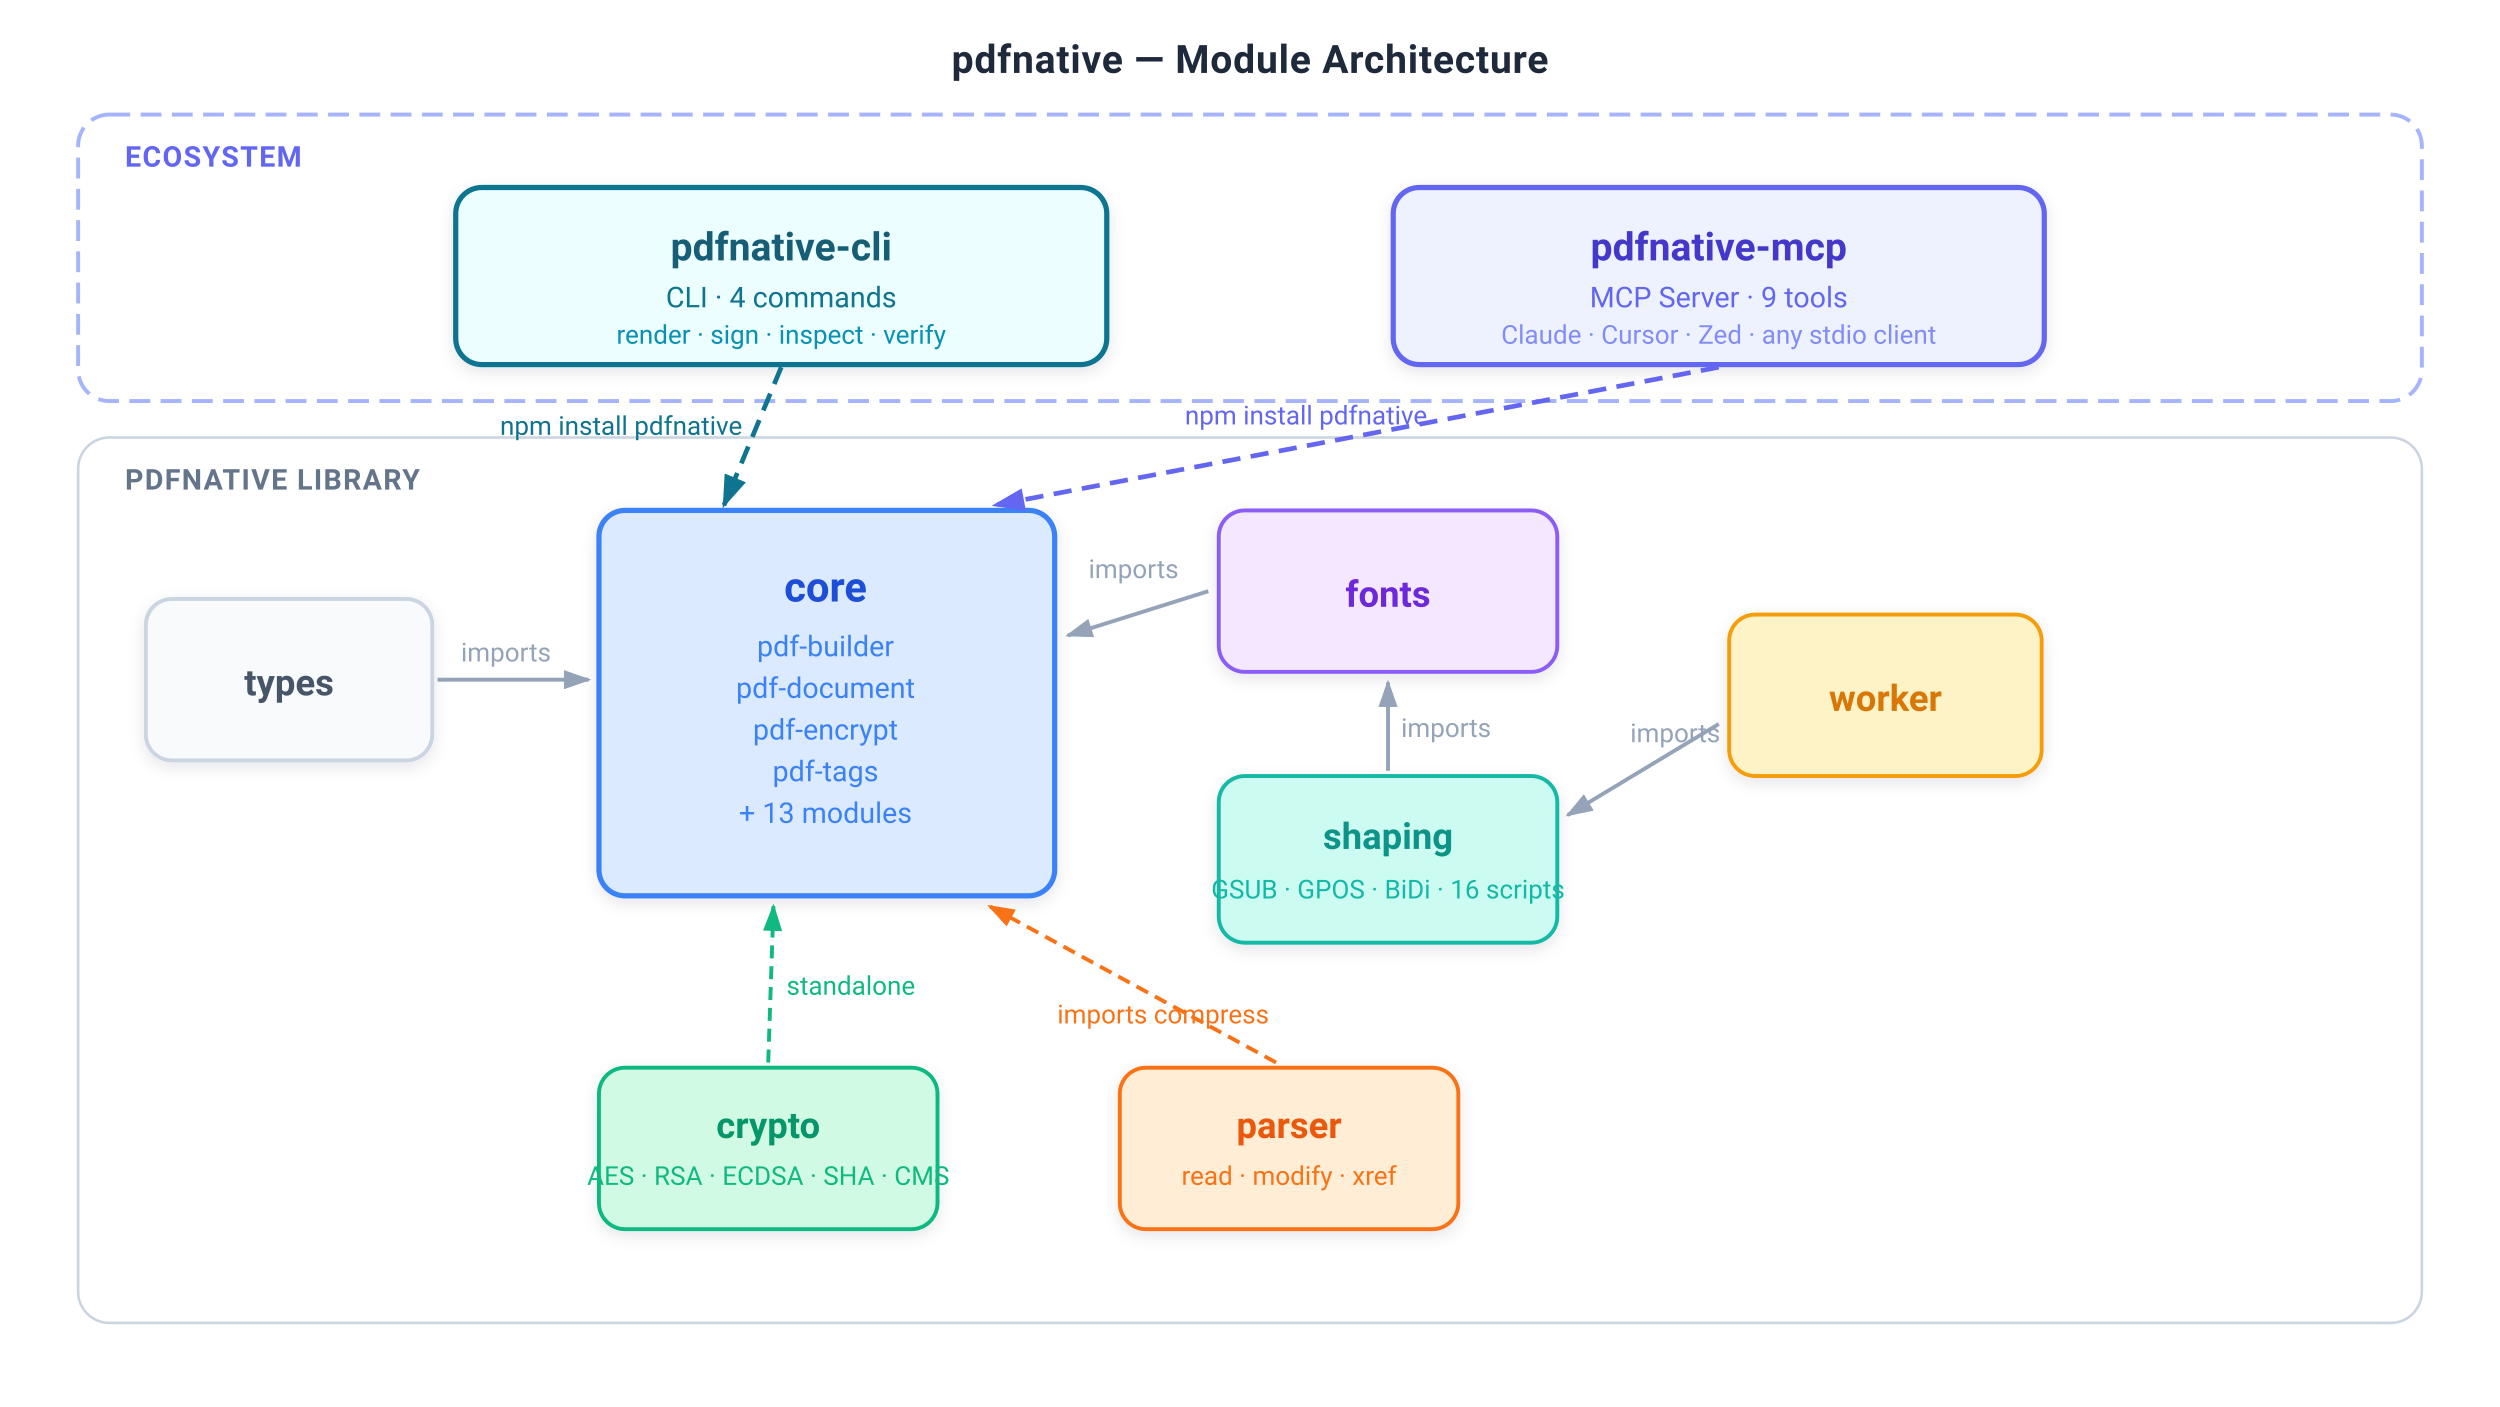
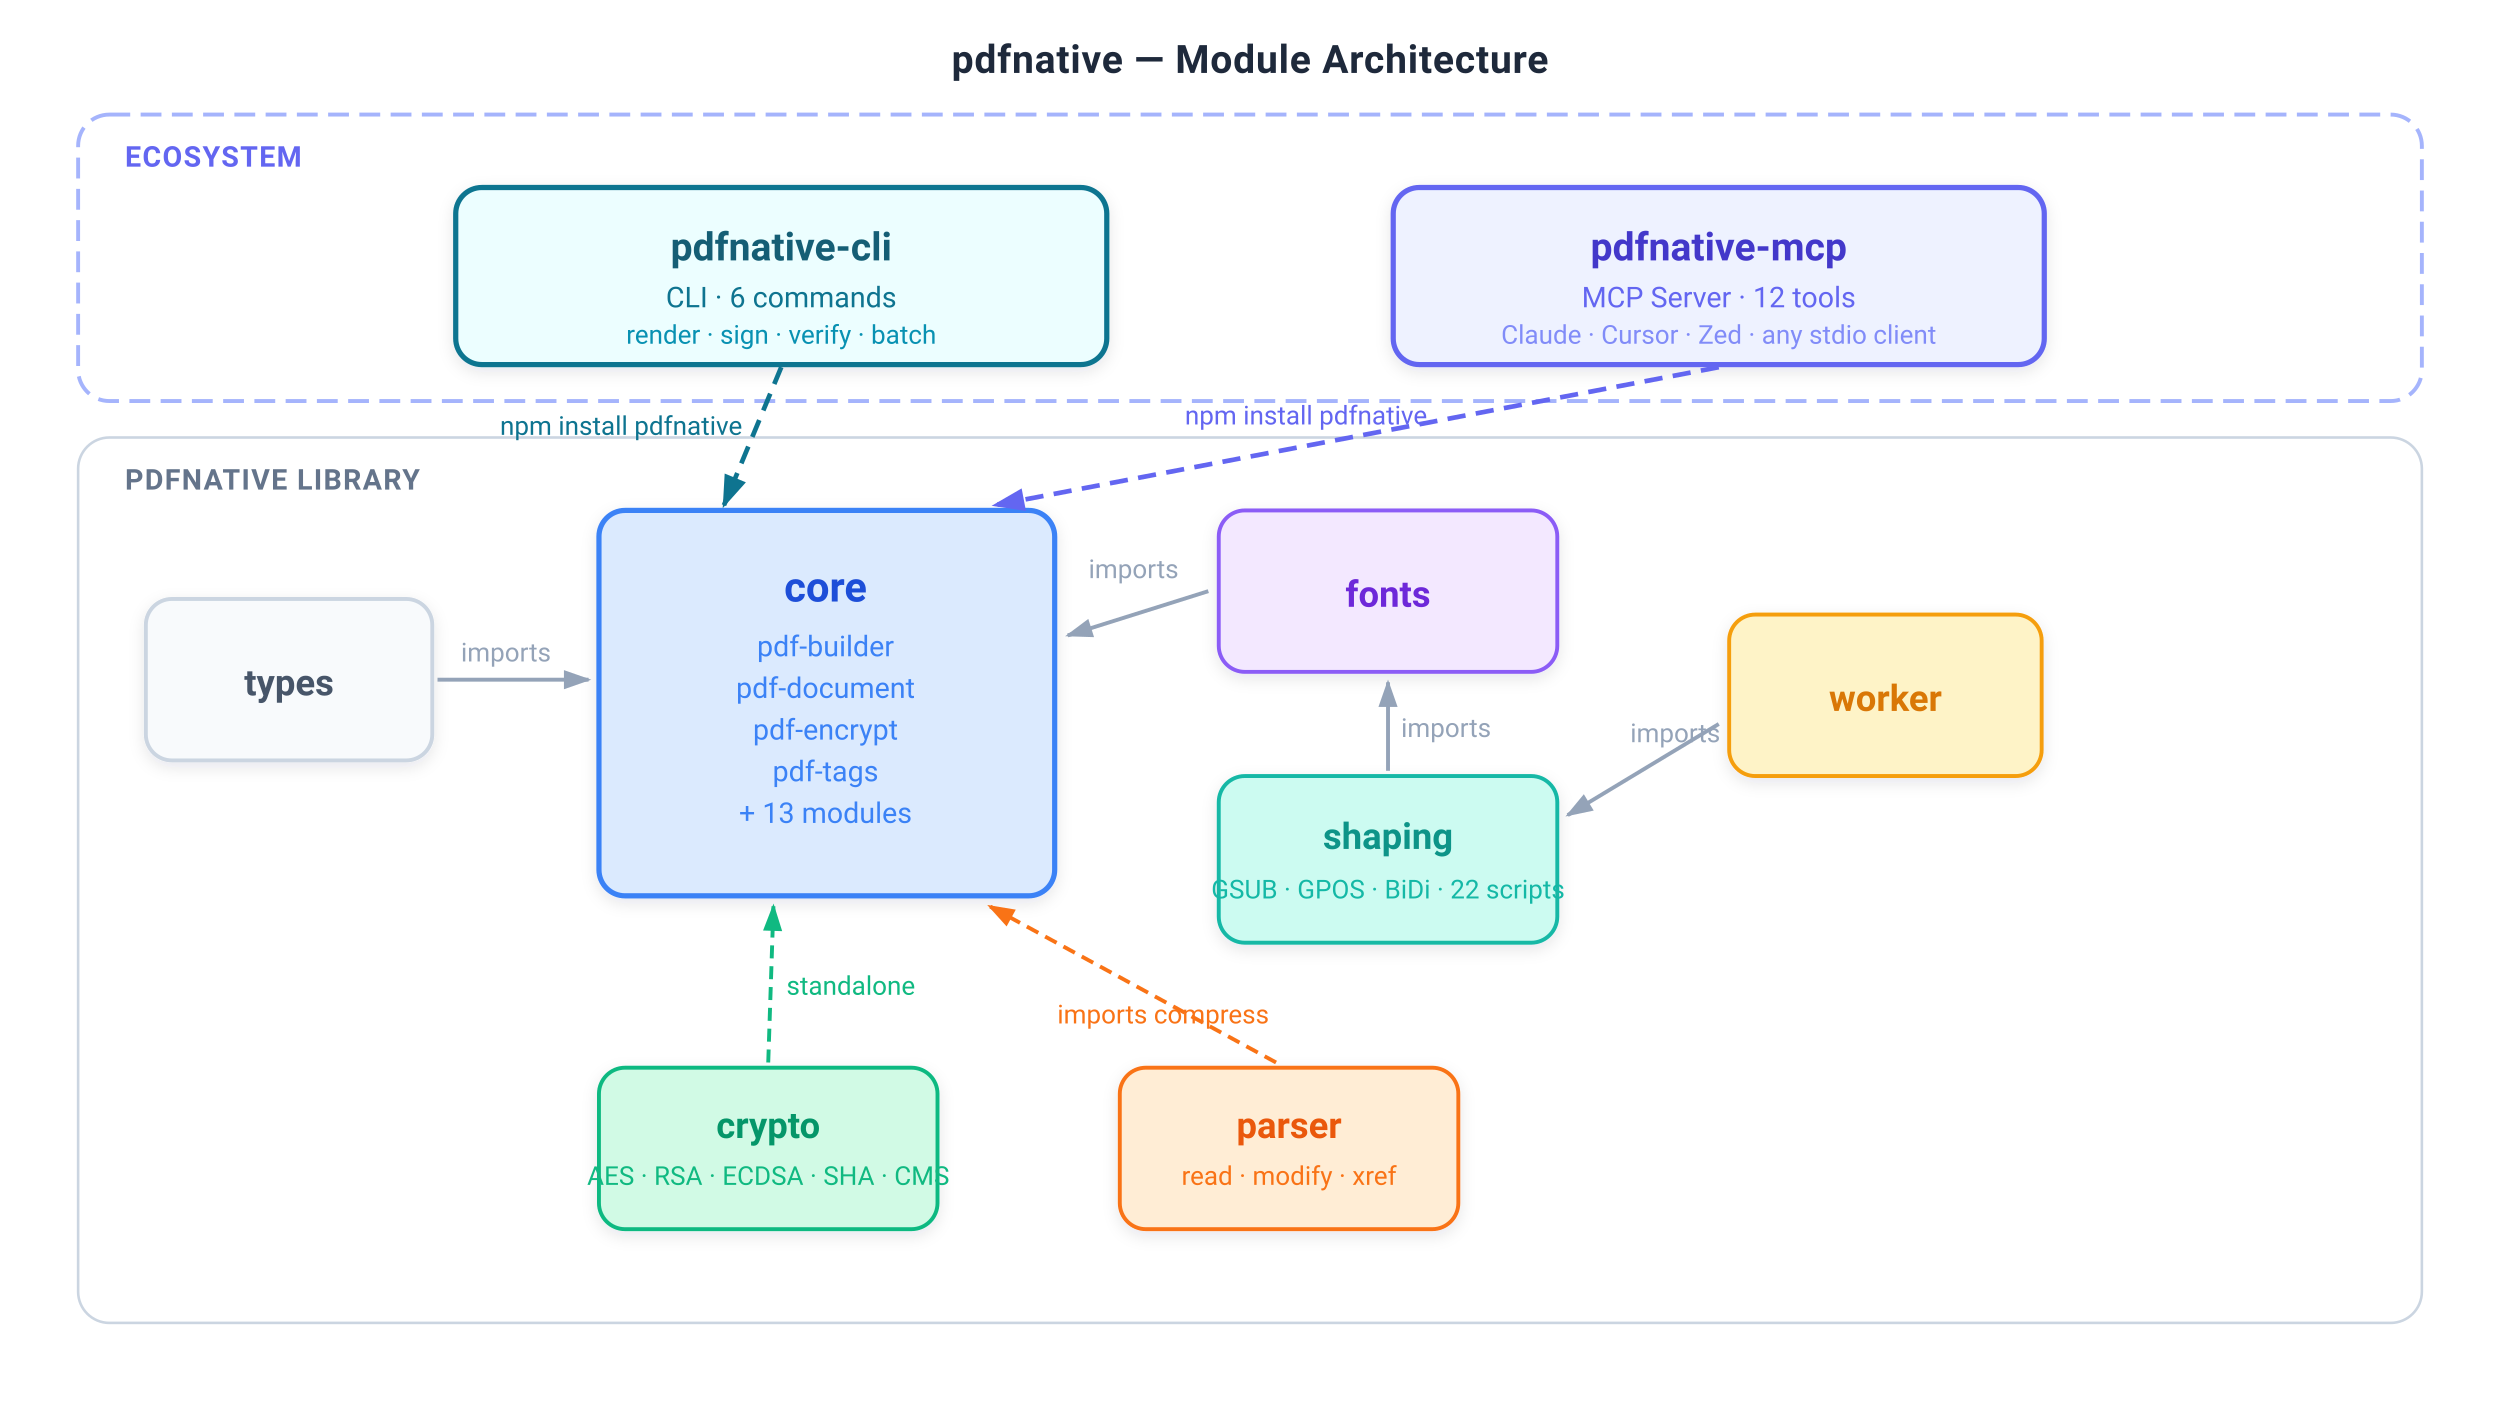
<svg xmlns="http://www.w3.org/2000/svg" viewBox="0 0 960 540" font-family="-apple-system,BlinkMacSystemFont,'Segoe UI',Roboto,sans-serif">
  <defs>
    <marker id="arrow" viewBox="0 0 10 7" refX="9" refY="3.5" markerWidth="7" markerHeight="5" orient="auto-start-reverse">
      <polygon points="0 0, 10 3.5, 0 7" fill="#94A3B8" />
    </marker>
    <marker id="arrow-mcp" viewBox="0 0 10 7" refX="9" refY="3.5" markerWidth="7" markerHeight="5" orient="auto-start-reverse">
      <polygon points="0 0, 10 3.5, 0 7" fill="#6366F1" />
    </marker>
    <marker id="arrow-cli" viewBox="0 0 10 7" refX="9" refY="3.5" markerWidth="7" markerHeight="5" orient="auto-start-reverse">
      <polygon points="0 0, 10 3.5, 0 7" fill="#0E7490" />
    </marker>
    <marker id="arrow-green" viewBox="0 0 10 7" refX="9" refY="3.5" markerWidth="7" markerHeight="5" orient="auto-start-reverse">
      <polygon points="0 0, 10 3.5, 0 7" fill="#10B981" />
    </marker>
    <marker id="arrow-orange" viewBox="0 0 10 7" refX="9" refY="3.5" markerWidth="7" markerHeight="5" orient="auto-start-reverse">
      <polygon points="0 0, 10 3.5, 0 7" fill="#F97316" />
    </marker>
    <filter id="shadow" x="-10%" y="-10%" width="120%" height="130%">
      <feDropShadow dx="0" dy="2" stdDeviation="3" flood-color="#0F172A" flood-opacity="0.10" />
    </filter>
  </defs>
  <text x="480" y="28" text-anchor="middle" font-size="15" font-weight="700" fill="#1E293B" letter-spacing="0.3">pdfnative — Module Architecture</text>
  <rect x="30" y="44" width="900" height="110" rx="12" fill="none" stroke="#A5B4FC" stroke-width="1.5" stroke-dasharray="8,4" />
  <text x="48" y="64" font-size="11" font-weight="600" fill="#6366F1" letter-spacing="0.5">ECOSYSTEM</text>
  <rect x="175" y="72" width="250" height="68" rx="10" fill="#ECFEFF" stroke="#0E7490" stroke-width="2" filter="url(#shadow)" />
  <text x="300" y="100" text-anchor="middle" font-size="15" font-weight="700" fill="#155E75">pdfnative-cli</text>
-   <text x="300" y="118" text-anchor="middle" font-size="11" fill="#0E7490">CLI · 4 commands</text>
-   <text x="300" y="132" text-anchor="middle" font-size="10" fill="#0891B2">render · sign · inspect · verify</text>
+   <text x="300" y="118" text-anchor="middle" font-size="11" fill="#0E7490">CLI · 6 commands</text>
+   <text x="300" y="132" text-anchor="middle" font-size="10" fill="#0891B2">render · sign · verify · batch</text>
  <rect x="535" y="72" width="250" height="68" rx="10" fill="#EEF2FF" stroke="#6366F1" stroke-width="2" filter="url(#shadow)" />
  <text x="660" y="100" text-anchor="middle" font-size="15" font-weight="700" fill="#4338CA">pdfnative-mcp</text>
-   <text x="660" y="118" text-anchor="middle" font-size="11" fill="#6366F1">MCP Server · 9 tools</text>
+   <text x="660" y="118" text-anchor="middle" font-size="11" fill="#6366F1">MCP Server · 12 tools</text>
  <text x="660" y="132" text-anchor="middle" font-size="10" fill="#818CF8">Claude · Cursor · Zed · any stdio client</text>
  <rect x="30" y="168" width="900" height="340" rx="12" fill="none" stroke="#CBD5E1" stroke-width="1" stroke-dasharray="0" />
  <text x="48" y="188" font-size="11" font-weight="600" fill="#64748B" letter-spacing="0.5">PDFNATIVE LIBRARY</text>
  <rect x="56" y="230" width="110" height="62" rx="10" fill="#F8FAFC" stroke="#CBD5E1" stroke-width="1.5" filter="url(#shadow)" />
  <text x="111" y="267" text-anchor="middle" font-size="14" font-weight="600" fill="#475569">types</text>
  <rect x="230" y="196" width="175" height="148" rx="10" fill="#DBEAFE" stroke="#3B82F6" stroke-width="2" filter="url(#shadow)" />
  <text x="317" y="231" text-anchor="middle" font-size="16" font-weight="700" fill="#1D4ED8">core</text>
  <text x="317" y="252" text-anchor="middle" font-size="11" fill="#3B82F6">pdf-builder</text>
  <text x="317" y="268" text-anchor="middle" font-size="11" fill="#3B82F6">pdf-document</text>
  <text x="317" y="284" text-anchor="middle" font-size="11" fill="#3B82F6">pdf-encrypt</text>
  <text x="317" y="300" text-anchor="middle" font-size="11" fill="#3B82F6">pdf-tags</text>
  <text x="317" y="316" text-anchor="middle" font-size="11" fill="#3B82F6">+ 13 modules</text>
  <rect x="468" y="196" width="130" height="62" rx="10" fill="#F3E8FF" stroke="#8B5CF6" stroke-width="1.5" filter="url(#shadow)" />
  <text x="533" y="233" text-anchor="middle" font-size="14" font-weight="600" fill="#6D28D9">fonts</text>
  <rect x="468" y="298" width="130" height="64" rx="10" fill="#CCFBF1" stroke="#14B8A6" stroke-width="1.5" filter="url(#shadow)" />
  <text x="533" y="326" text-anchor="middle" font-size="14" font-weight="600" fill="#0D9488">shaping</text>
-   <text x="533" y="345" text-anchor="middle" font-size="10" fill="#14B8A6">GSUB · GPOS · BiDi · 16 scripts</text>
+   <text x="533" y="345" text-anchor="middle" font-size="10" fill="#14B8A6">GSUB · GPOS · BiDi · 22 scripts</text>
  <rect x="664" y="236" width="120" height="62" rx="10" fill="#FEF3C7" stroke="#F59E0B" stroke-width="1.5" filter="url(#shadow)" />
  <text x="724" y="273" text-anchor="middle" font-size="14" font-weight="600" fill="#D97706">worker</text>
  <rect x="230" y="410" width="130" height="62" rx="10" fill="#D1FAE5" stroke="#10B981" stroke-width="1.5" filter="url(#shadow)" />
  <text x="295" y="437" text-anchor="middle" font-size="14" font-weight="600" fill="#059669">crypto</text>
  <text x="295" y="455" text-anchor="middle" font-size="10" fill="#10B981">AES · RSA · ECDSA · SHA · CMS</text>
  <rect x="430" y="410" width="130" height="62" rx="10" fill="#FFEDD5" stroke="#F97316" stroke-width="1.5" filter="url(#shadow)" />
  <text x="495" y="437" text-anchor="middle" font-size="14" font-weight="600" fill="#EA580C">parser</text>
  <text x="495" y="455" text-anchor="middle" font-size="10" fill="#F97316">read · modify · xref</text>
  <line x1="300" y1="141" x2="278" y2="194" stroke="#0E7490" stroke-width="1.8" stroke-dasharray="7,4" marker-end="url(#arrow-cli)" />
  <text x="192" y="167" font-size="10" fill="#0E7490">npm install pdfnative</text>
  <line x1="660" y1="141" x2="382" y2="194" stroke="#6366F1" stroke-width="1.8" stroke-dasharray="7,4" marker-end="url(#arrow-mcp)" />
  <text x="455" y="163" font-size="10" fill="#6366F1">npm install pdfnative</text>
  <line x1="168" y1="261" x2="226" y2="261" stroke="#94A3B8" stroke-width="1.5" marker-end="url(#arrow)" />
  <text x="177" y="254" font-size="10" fill="#94A3B8">imports</text>
  <line x1="464" y1="227" x2="410" y2="244" stroke="#94A3B8" stroke-width="1.5" marker-end="url(#arrow)" />
  <text x="418" y="222" font-size="10" fill="#94A3B8">imports</text>
  <line x1="533" y1="296" x2="533" y2="262" stroke="#94A3B8" stroke-width="1.5" marker-end="url(#arrow)" />
  <text x="538" y="283" font-size="10" fill="#94A3B8">imports</text>
  <line x1="660" y1="278" x2="602" y2="313" stroke="#94A3B8" stroke-width="1.5" marker-end="url(#arrow)" />
  <text x="626" y="285" font-size="10" fill="#94A3B8">imports</text>
  <line x1="295" y1="408" x2="297" y2="348" stroke="#10B981" stroke-width="1.5" stroke-dasharray="5,3" marker-end="url(#arrow-green)" />
  <text x="302" y="382" font-size="10" fill="#10B981">standalone</text>
  <line x1="490" y1="408" x2="380" y2="348" stroke="#F97316" stroke-width="1.5" stroke-dasharray="5,3" marker-end="url(#arrow-orange)" />
  <text x="406" y="393" font-size="10" fill="#F97316">imports compress</text>
</svg>
